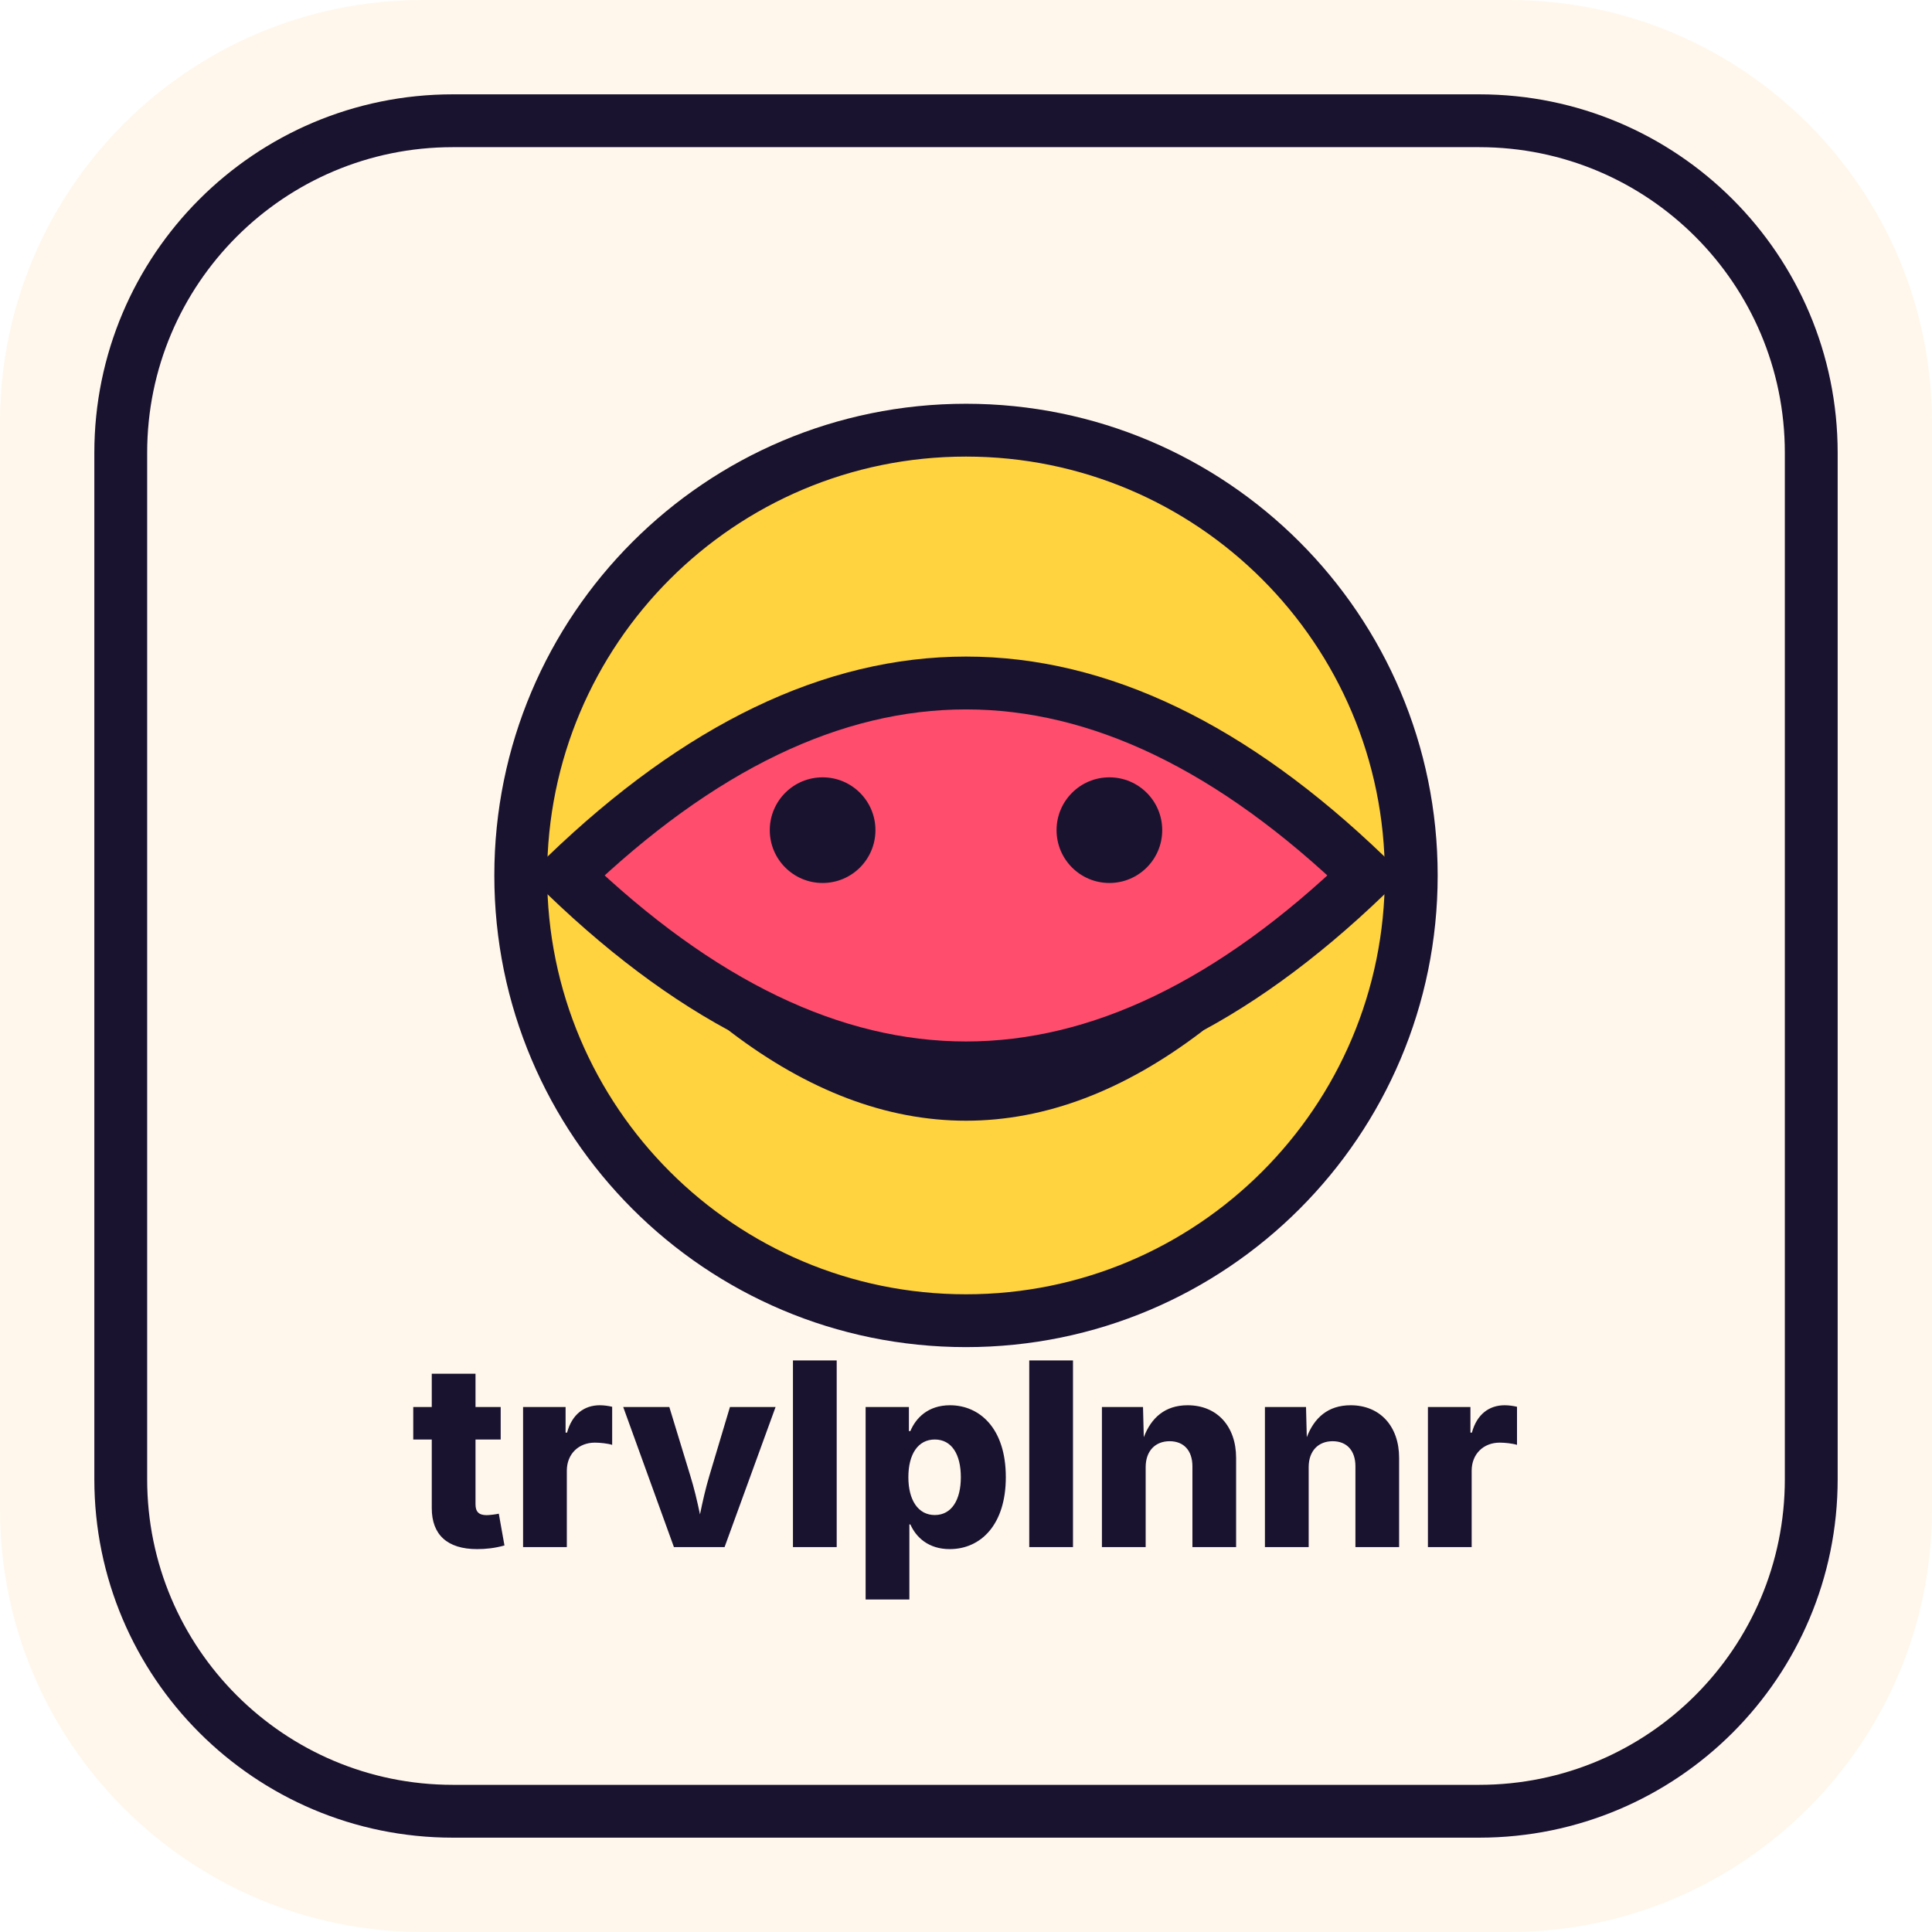
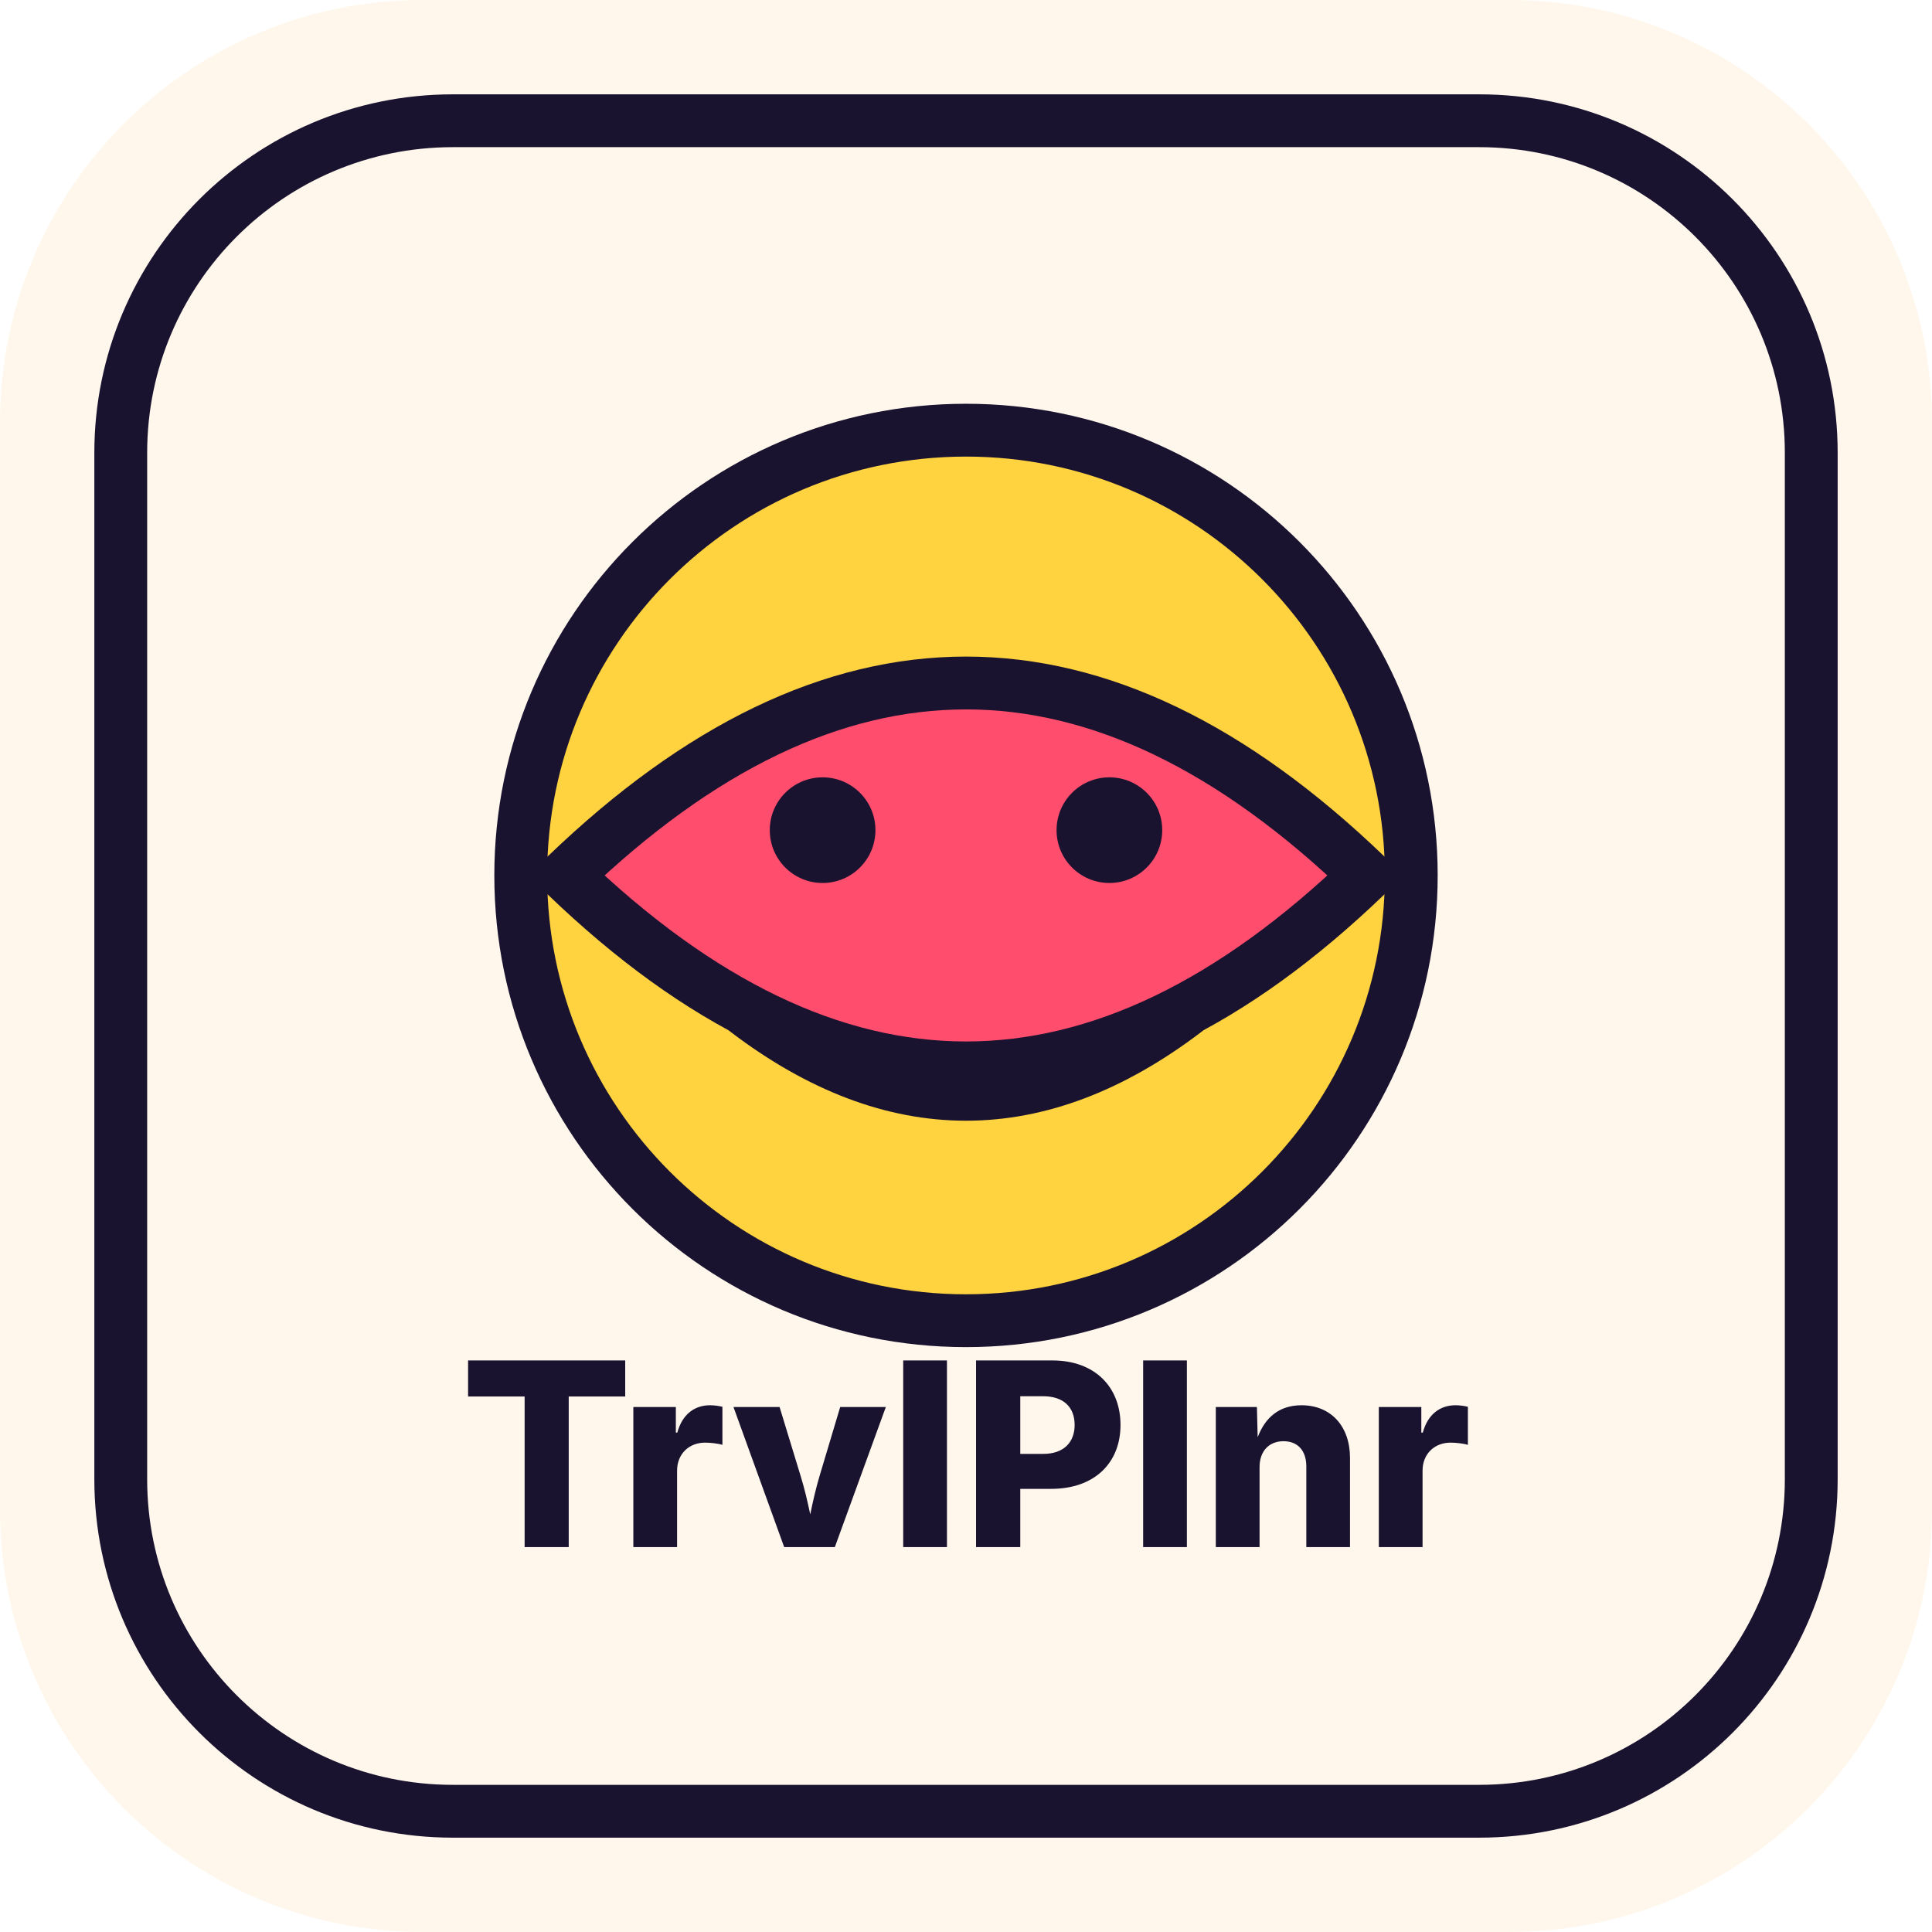
<svg xmlns="http://www.w3.org/2000/svg" viewBox="0 0 512 512">
  <rect width="512" height="512" rx="112" fill="#fff7ec" />
  <rect x="32" y="32" width="448" height="448" rx="88" fill="none" stroke="#1a1330" stroke-width="14" />
  <circle cx="256" cy="232" r="118" fill="#ffd23f" stroke="#1a1330" stroke-width="14" />
  <path d="M150 232 Q256 130 362 232 Q256 334 150 232 Z" fill="#ff4d6d" stroke="#1a1330" stroke-width="14" stroke-linejoin="round" />
  <circle cx="218" cy="220" r="14" fill="#1a1330" />
  <circle cx="294" cy="220" r="14" fill="#1a1330" />
  <path d="M198 268 Q256 312 314 268" stroke="#1a1330" stroke-width="14" fill="none" stroke-linecap="round" />
  <g transform="translate(256 410)" font-family="Inter, system-ui, sans-serif" font-weight="800" font-size="68" fill="#1a1330" text-anchor="middle">
-     <text>trvlplnnr</text>
+     <text>TrvlPlnr</text>
  </g>
</svg>
